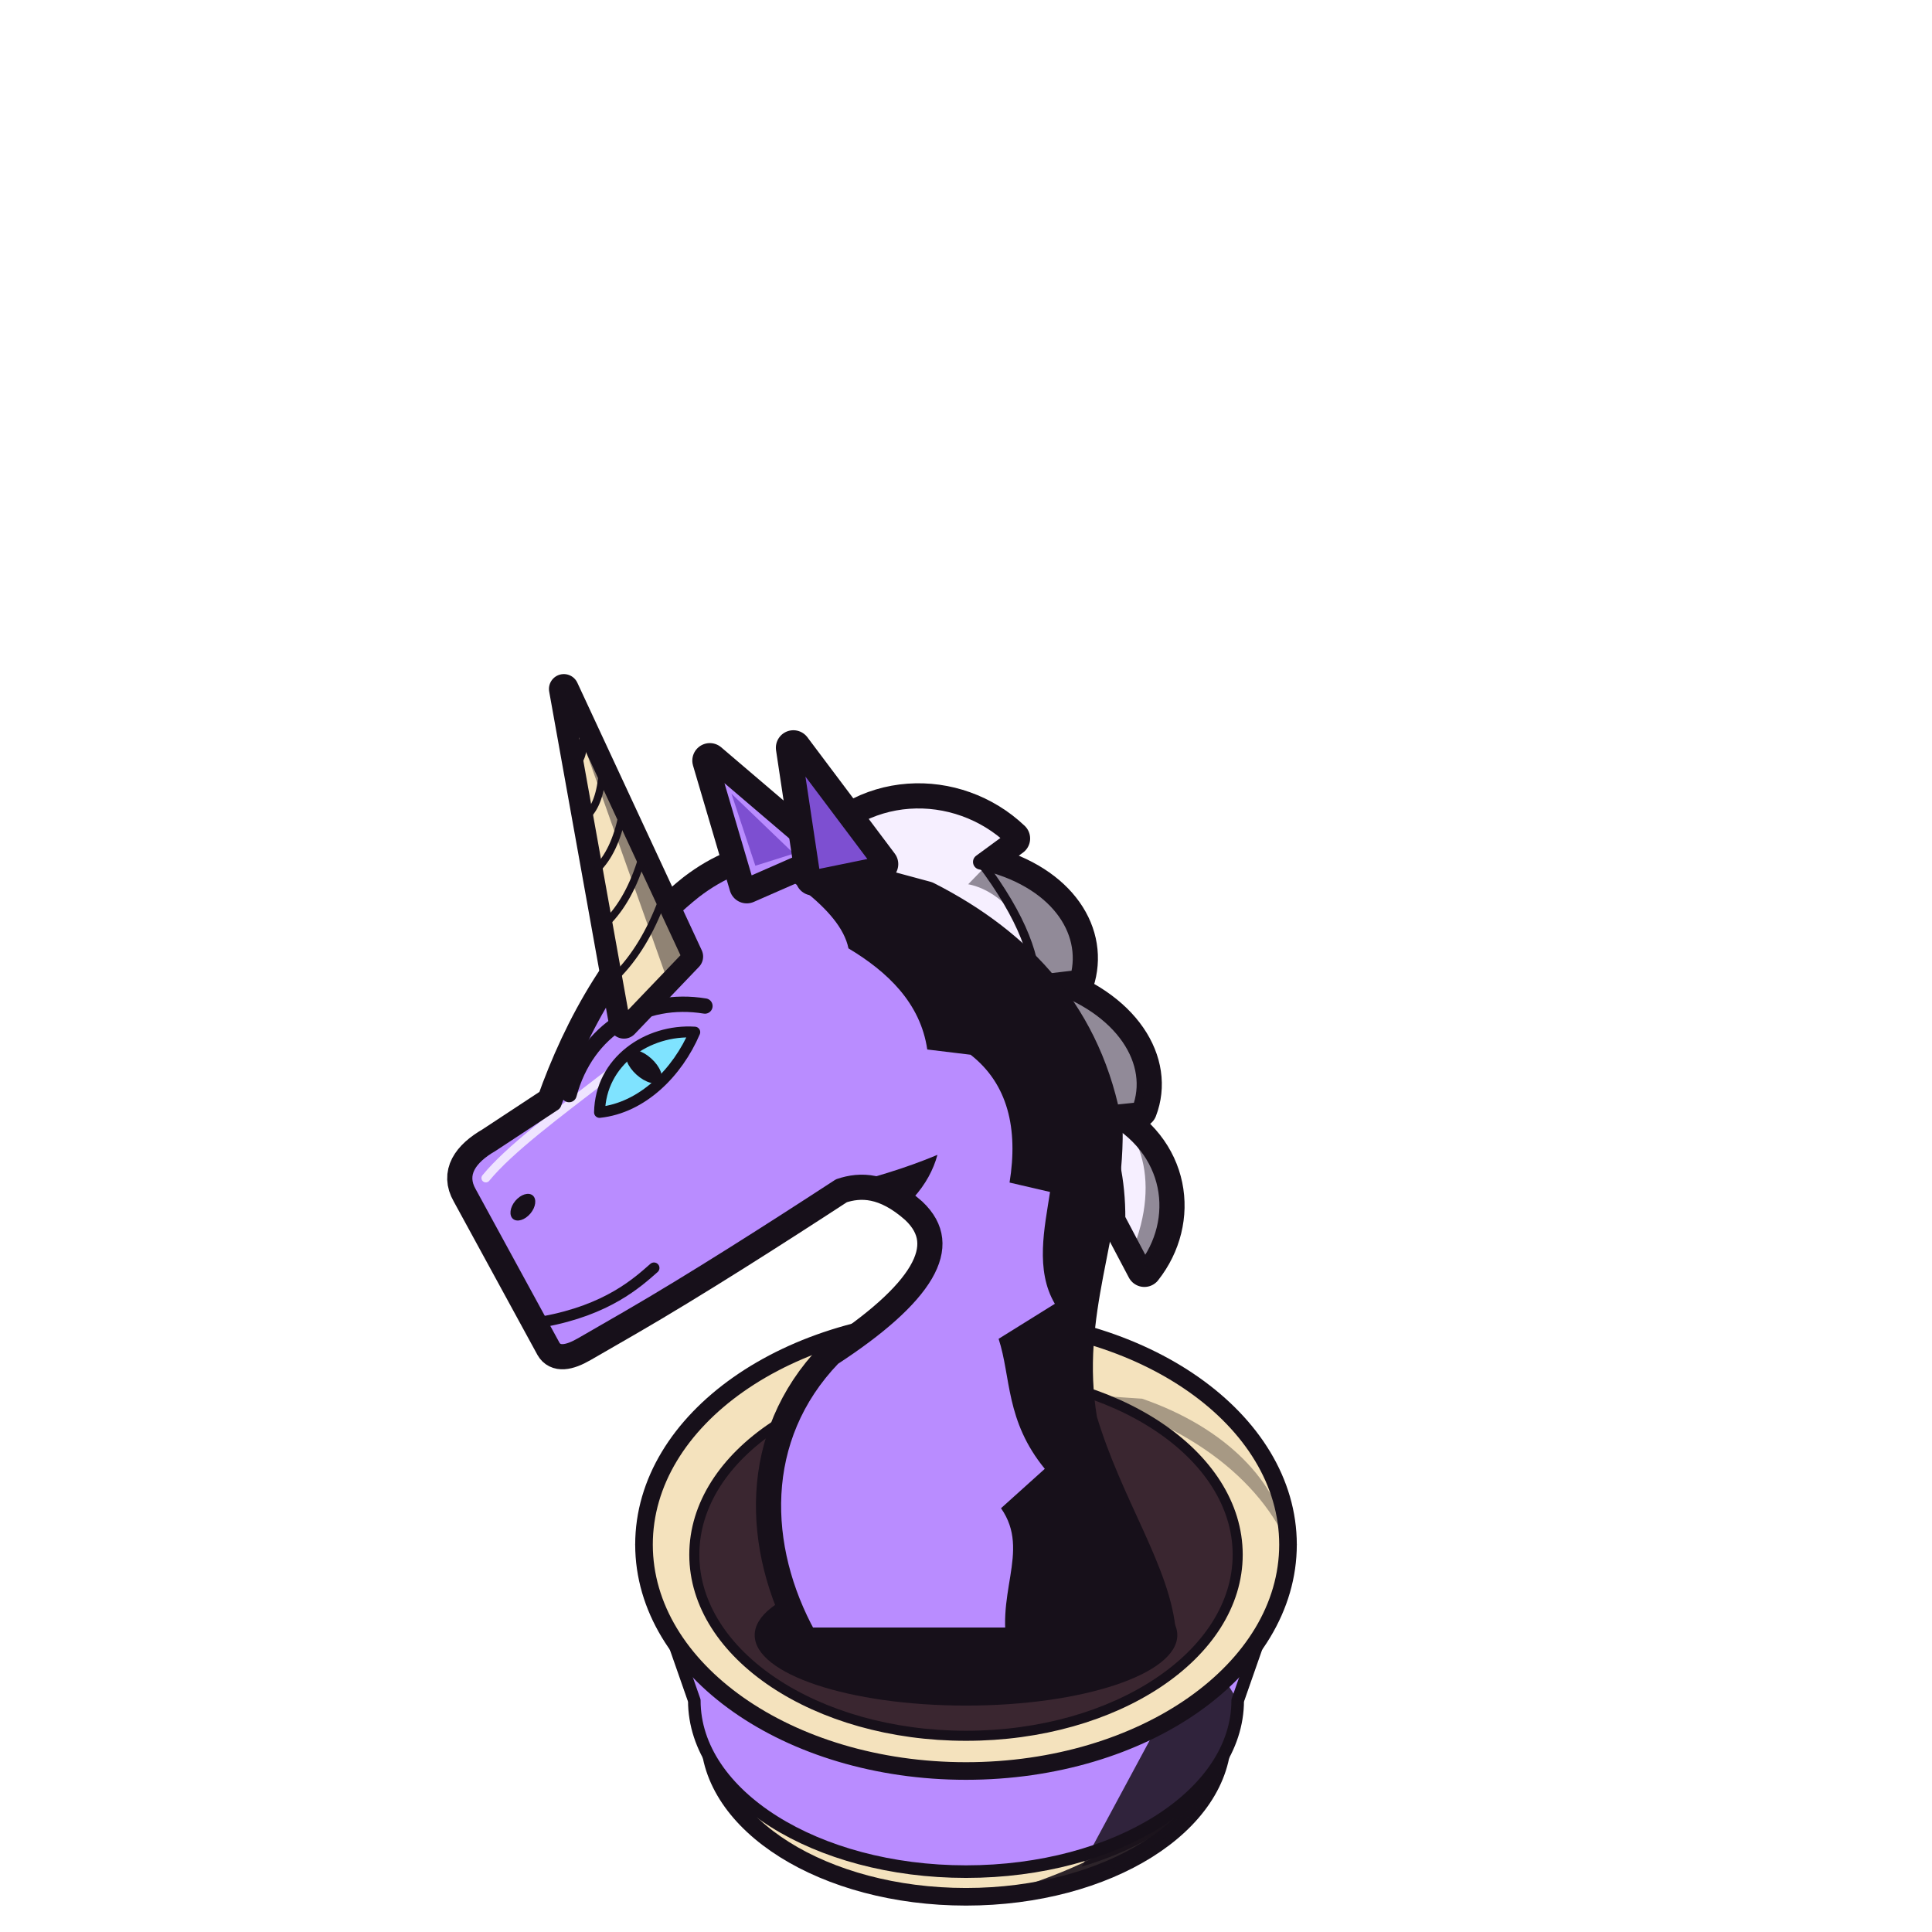
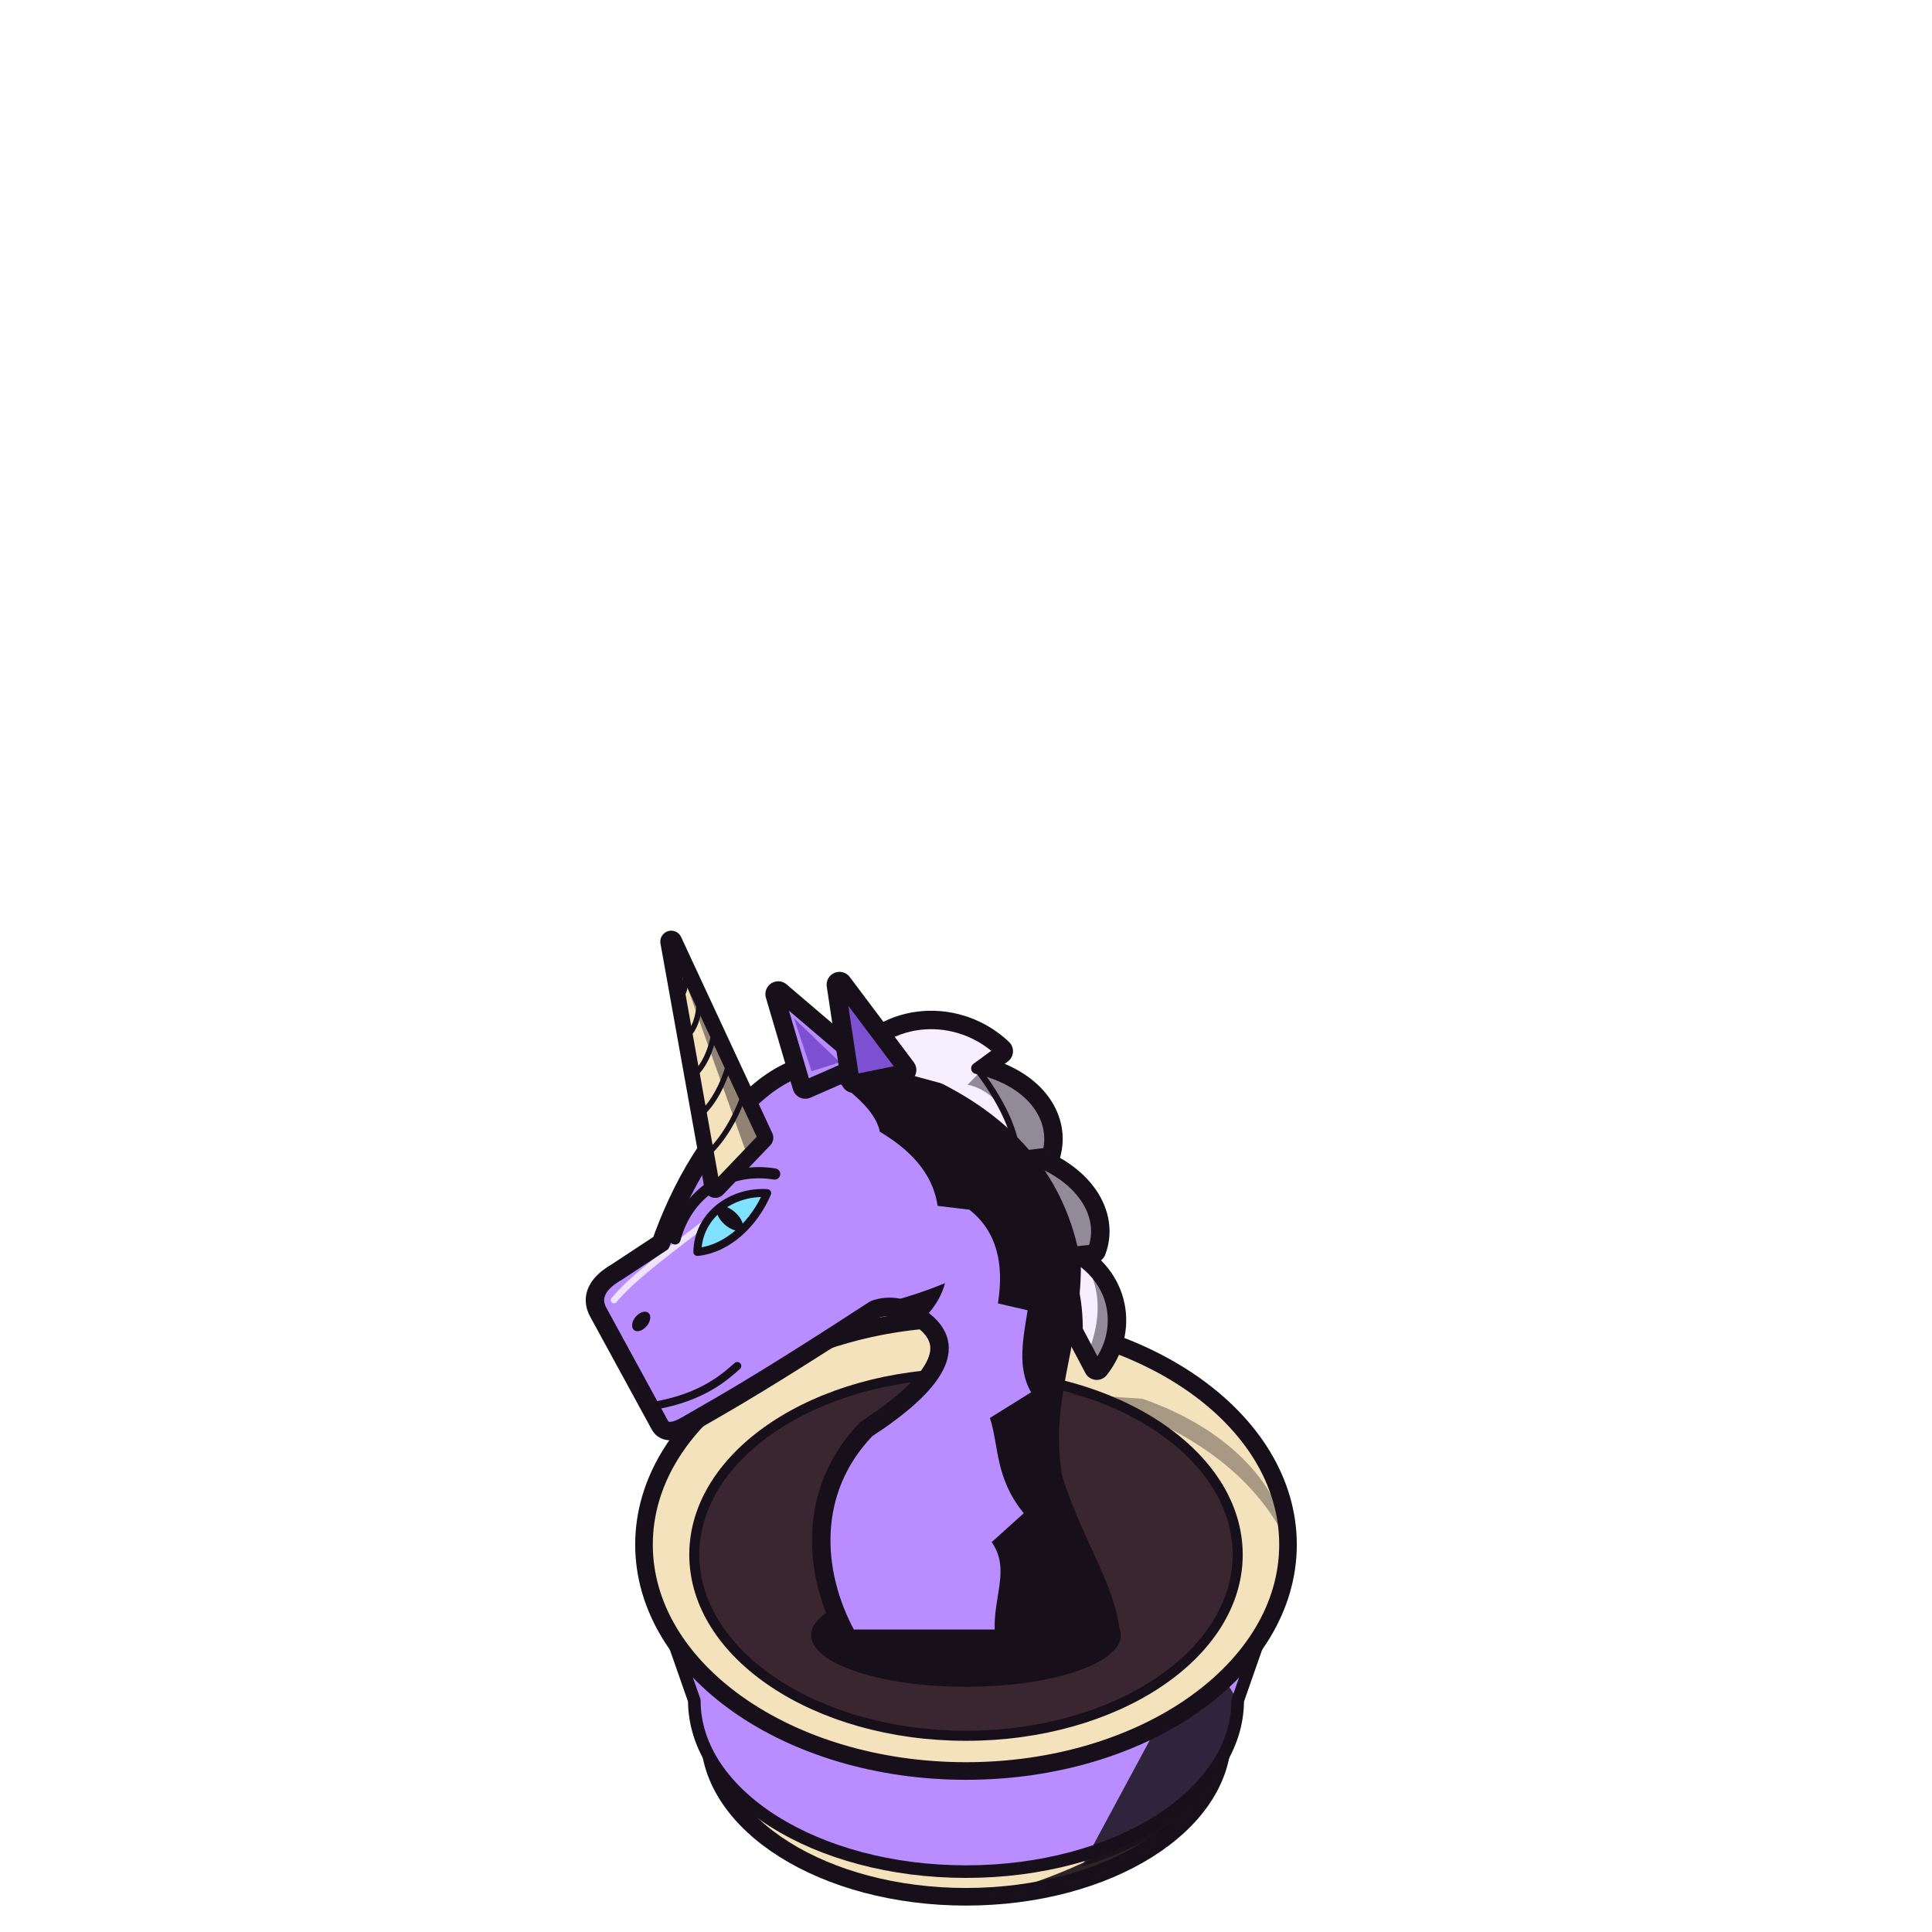
<svg xmlns="http://www.w3.org/2000/svg" viewBox="0 0 768 768" width="768" height="768">
  <path d="M256,614 L282,690 A102,64 0 0 0 486,690 L512,614 Z" fill="#f4e2bd" stroke="#17101a" stroke-width="7" stroke-linejoin="round" />
  <path d="M498,614 L486,690 A102,64 0 0 1 392,754 C440,742 478,716 486,690 Z" fill="#17101a" opacity=".9" />
  <path d="M262,636 L276,676 A108,68 0 0 0 492,676 L506,636 A128,90 0 0 1 262,636 Z" fill="#b98cff" stroke="#17101a" stroke-width="5" stroke-linejoin="round" />
  <path d="M470,640 L492,676 A108,68 0 0 1 430,742 L458,690 Z" fill="#17101a" opacity=".85" />
  <ellipse cx="384" cy="614" rx="128" ry="90" fill="#f4e2bd" stroke="#17101a" stroke-width="7" />
  <ellipse cx="384" cy="618" rx="108" ry="72" fill="#3a2630" stroke="#17101a" stroke-width="4" />
  <path d="M424,554 A128,90 0 0 1 512,614 A108,72 0 0 0 454,556 Z" fill="#17101a" opacity=".35" />
-   <ellipse cx="384" cy="650" rx="84" ry="28" fill="#17101a" />
-   <g transform="translate(384 650) scale(0.87) translate(-384 -650)">
-     <path d="M311.8,296.1 C335.7,261.5 379.6,261.6 405.3,286.0 L390.7,296.7 C425.2,304.5 440.9,327.8 435.1,349.6 L420.0,351.4 C456.5,362.7 471.5,388.7 463.3,410.0 L447.9,411.6 C479.0,427.3 483.1,460.6 465.5,482.9 L453.3,459.8 C453.5,425.0 439.8,397.7 416.1,376.8 C390.9,345.1 360.5,316.5 311.8,296.1 Z" fill="none" stroke="#17101a" stroke-width="16" stroke-linejoin="round" />
-     <path d="M311.8,296.1 C335.7,261.5 379.6,261.6 405.3,286.0 L390.7,296.7 C425.2,304.5 440.9,327.8 435.1,349.6 L420.0,351.4 C456.5,362.7 471.5,388.7 463.3,410.0 L447.9,411.6 C479.0,427.3 483.1,460.6 465.5,482.9 L453.3,459.8 C453.5,425.0 439.8,397.7 416.1,376.8 C390.9,345.1 360.5,316.5 311.8,296.1 Z" fill="#f6efff" stroke="#17101a" stroke-width="7" stroke-linejoin="round" />
-     <path d="M390.7,296.7 C410.2,322.5 416.7,341.8 415.8,356.2 M420.0,351.4 C439.4,377.1 446.0,396.5 447.2,414.3" fill="none" stroke="#17101a" stroke-width="4" />
-     <path d="M405.3,286.0 L390.7,296.7 C425.2,304.5 440.9,327.8 435.1,349.6 L420.0,351.4 C456.5,362.7 471.5,388.7 463.3,410.0 L447.9,411.6 C479.0,427.3 483.1,460.6 465.5,482.9 L462.0,468.9 C473.5,435.0 458.7,410.2 441.3,408.4 C448.6,381.1 433.2,362.3 416.0,360.6 C421.6,334.3 403.2,310.3 385.0,306.9 Z" fill="#17101a" opacity=".45" />
-     <clipPath id="c2">
-       <path d="M195.2,518.1 L156.9,447.9 C151.9,439.2 156.9,431.7 167.3,425.7 L195.7,407.0 C208.0,372.2 228.1,335.2 259.8,310.0 C283.8,291.5 312.3,288.9 335.7,305.4 L365.7,313.5 C408.2,335.1 438.9,368.2 447.6,418.8 C448.1,466.0 427.6,502.3 436.0,552.0 C448.0,592.0 470.0,622.0 472.0,650.0 L312.0,650.0 C290.0,610.0 288.0,560.0 323.3,523.3 C365.1,496.0 380.9,472.5 361.6,454.4 C347.4,441.8 335.8,441.6 326.1,444.9 C295.9,464.6 258.8,488.3 229.4,505.3 L208.6,517.3 C201.7,521.3 197.2,521.6 195.2,518.1 Z" />
-     </clipPath>
-     <path d="M195.2,518.1 L156.9,447.9 C151.9,439.2 156.9,431.7 167.3,425.7 L195.7,407.0 C208.0,372.2 228.1,335.2 259.8,310.0 C283.8,291.5 312.3,288.9 335.7,305.4 L365.7,313.5 C408.2,335.1 438.9,368.2 447.6,418.8 C448.1,466.0 427.6,502.3 436.0,552.0 C448.0,592.0 470.0,622.0 472.0,650.0 L312.0,650.0 C290.0,610.0 288.0,560.0 323.3,523.3 C365.1,496.0 380.9,472.5 361.6,454.4 C347.4,441.8 335.8,441.6 326.1,444.9 C295.9,464.6 258.8,488.3 229.4,505.3 L208.6,517.3 C201.7,521.3 197.2,521.6 195.2,518.1 Z" fill="none" stroke="#17101a" stroke-width="16" stroke-linejoin="round" />
-     <path d="M195.2,518.1 L156.9,447.9 C151.9,439.2 156.9,431.7 167.3,425.7 L195.7,407.0 C208.0,372.2 228.1,335.2 259.8,310.0 C283.8,291.5 312.3,288.9 335.7,305.4 L365.7,313.5 C408.2,335.1 438.9,368.2 447.6,418.8 C448.1,466.0 427.6,502.3 436.0,552.0 C448.0,592.0 470.0,622.0 472.0,650.0 L312.0,650.0 C290.0,610.0 288.0,560.0 323.3,523.3 C365.1,496.0 380.9,472.5 361.6,454.4 C347.4,441.8 335.8,441.6 326.1,444.9 C295.9,464.6 258.8,488.3 229.4,505.3 L208.6,517.3 C201.7,521.3 197.2,521.6 195.2,518.1 Z" fill="#b98cff" />
-     <g clip-path="url(#c2)">
-       <path d="M276.3,286.6 L404.5,212.6 L448.5,288.8 L488.5,358.1 L527.7,451.3 L520.0,560.0 L520.0,660.0 L404.0,660.0 C396.0,632.0 414.0,612.0 400.0,592.0 L420.0,574.0 C402.0,552.0 404.6,532.0 398.9,514.6 L424.6,498.6 C415.5,483.2 419.9,463.8 422.4,447.5 L403.9,443.2 C407.9,418.5 403.1,398.1 386.1,384.8 L366.3,382.4 C363.2,361.1 348.0,346.8 330.3,336.2 C326.5,317.6 298.7,301.4 276.3,286.6 Z" fill="#17101a" />
-       <g transform="translate(44 0) rotate(-30 404 520)">
-         <path d="M336,394 C300,396 256,398 222,398 C246,408 290,414 336,418 C356,420 372,414 382,404 C366,402 350,398 336,394 Z" fill="#17101a" />
-         <path d="M198,310 C214,304 240,301 270,297" fill="none" stroke="#efe4ff" stroke-width="4" stroke-linecap="round" />
-       </g>
-     </g>
-     <path d="M195.2,518.1 L156.9,447.9 C151.9,439.2 156.9,431.7 167.3,425.7 L195.7,407.0 C208.0,372.2 228.1,335.2 259.8,310.0 C283.8,291.5 312.3,288.9 335.7,305.4 L365.7,313.5 C408.2,335.1 438.9,368.2 447.6,418.8 C448.1,466.0 427.6,502.3 436.0,552.0 C448.0,592.0 470.0,622.0 472.0,650.0 L312.0,650.0 C290.0,610.0 288.0,560.0 323.3,523.3 C365.1,496.0 380.9,472.5 361.6,454.4 C347.4,441.8 335.8,441.6 326.1,444.9 C295.9,464.6 258.8,488.3 229.4,505.3 L208.6,517.3 C201.7,521.3 197.2,521.6 195.2,518.1 Z" fill="none" stroke="#17101a" stroke-width="7" stroke-linejoin="round" />
-     <g transform="translate(44 0) rotate(-30 404 520)">
-       <g transform="translate(284,304)">
-         <g transform="scale(1)">
-           <path d="M-26,6 C-14,-14 12,-16 30,-4 C14,8 -8,14 -26,6 Z" fill="#7fe3ff" stroke="#17101a" stroke-width="5" stroke-linejoin="round" />
-           <ellipse cx="2" cy="-2" rx="5" ry="10" transform="rotate(-18 2 -2)" fill="#17101a" />
-           <path d="M-34,-8 C-12,-30 18,-30 40,-12" fill="none" stroke="#17101a" stroke-width="7" stroke-linecap="round" />
+   <g transform="translate(384 650) scale(0.733) translate(-384 -650)">
+     <ellipse cx="384" cy="650" rx="84" ry="28" fill="#17101a" />
+     <g transform="translate(384 650) scale(0.87) translate(-384 -650)">
+       <path d="M311.8,296.1 C335.7,261.5 379.6,261.6 405.3,286.0 L390.7,296.7 C425.2,304.5 440.9,327.8 435.1,349.6 L420.0,351.4 C456.5,362.7 471.5,388.7 463.3,410.0 L447.9,411.6 C479.0,427.3 483.1,460.6 465.5,482.9 L453.3,459.8 C453.5,425.0 439.8,397.7 416.1,376.8 C390.9,345.1 360.5,316.5 311.8,296.1 Z" fill="none" stroke="#17101a" stroke-width="16" stroke-linejoin="round" />
+       <path d="M311.8,296.1 C335.7,261.5 379.6,261.6 405.3,286.0 L390.7,296.7 C425.2,304.5 440.9,327.8 435.1,349.6 L420.0,351.4 C456.5,362.7 471.5,388.7 463.3,410.0 L447.9,411.6 C479.0,427.3 483.1,460.6 465.5,482.9 L453.3,459.8 C453.5,425.0 439.8,397.7 416.1,376.8 C390.9,345.1 360.5,316.5 311.8,296.1 Z" fill="#f6efff" stroke="#17101a" stroke-width="7" stroke-linejoin="round" />
+       <path d="M390.7,296.7 C410.2,322.5 416.7,341.8 415.8,356.2 M420.0,351.4 C439.4,377.1 446.0,396.5 447.2,414.3" fill="none" stroke="#17101a" stroke-width="4" />
+       <path d="M405.3,286.0 L390.7,296.7 C425.2,304.5 440.9,327.8 435.1,349.6 L420.0,351.4 C456.5,362.7 471.5,388.7 463.3,410.0 L447.9,411.6 C479.0,427.3 483.1,460.6 465.5,482.9 L462.0,468.9 C473.5,435.0 458.7,410.2 441.3,408.4 C448.6,381.1 433.2,362.3 416.0,360.6 C421.6,334.3 403.2,310.3 385.0,306.9 Z" fill="#17101a" opacity=".45" />
+       <clipPath id="c2">
+         <path d="M195.2,518.1 L156.9,447.9 C151.9,439.2 156.9,431.7 167.3,425.7 L195.7,407.0 C208.0,372.2 228.1,335.2 259.8,310.0 C283.8,291.5 312.3,288.9 335.7,305.4 L365.7,313.5 C408.2,335.1 438.9,368.2 447.6,418.8 C448.1,466.0 427.6,502.3 436.0,552.0 C448.0,592.0 470.0,622.0 472.0,650.0 L312.0,650.0 C290.0,610.0 288.0,560.0 323.3,523.3 C365.1,496.0 380.9,472.5 361.6,454.4 C347.4,441.8 335.8,441.6 326.1,444.9 C295.9,464.6 258.8,488.3 229.4,505.3 L208.6,517.3 C201.7,521.3 197.2,521.6 195.2,518.1 Z" />
+       </clipPath>
+       <path d="M195.2,518.1 L156.9,447.9 C151.9,439.2 156.9,431.7 167.3,425.7 L195.7,407.0 C208.0,372.2 228.1,335.2 259.8,310.0 C283.8,291.5 312.3,288.9 335.7,305.4 L365.7,313.5 C408.2,335.1 438.9,368.2 447.6,418.8 C448.1,466.0 427.6,502.3 436.0,552.0 C448.0,592.0 470.0,622.0 472.0,650.0 L312.0,650.0 C290.0,610.0 288.0,560.0 323.3,523.3 C365.1,496.0 380.9,472.5 361.6,454.4 C347.4,441.8 335.8,441.6 326.1,444.9 C295.9,464.6 258.8,488.3 229.4,505.3 L208.6,517.3 C201.7,521.3 197.2,521.6 195.2,518.1 Z" fill="none" stroke="#17101a" stroke-width="16" stroke-linejoin="round" />
+       <path d="M195.2,518.1 L156.9,447.9 C151.9,439.2 156.9,431.7 167.3,425.7 L195.7,407.0 C208.0,372.2 228.1,335.2 259.8,310.0 C283.8,291.5 312.3,288.9 335.7,305.4 L365.7,313.5 C408.2,335.1 438.9,368.2 447.6,418.8 C448.1,466.0 427.6,502.3 436.0,552.0 C448.0,592.0 470.0,622.0 472.0,650.0 L312.0,650.0 C290.0,610.0 288.0,560.0 323.3,523.3 C365.1,496.0 380.9,472.5 361.6,454.4 C347.4,441.8 335.8,441.6 326.1,444.9 C295.9,464.6 258.8,488.3 229.4,505.3 L208.6,517.3 C201.7,521.3 197.2,521.6 195.2,518.1 Z" fill="#b98cff" />
+       <g clip-path="url(#c2)">
+         <path d="M276.3,286.6 L404.5,212.6 L448.5,288.8 L488.5,358.1 L527.7,451.3 L520.0,560.0 L520.0,660.0 L404.0,660.0 C396.0,632.0 414.0,612.0 400.0,592.0 L420.0,574.0 C402.0,552.0 404.6,532.0 398.9,514.6 L424.6,498.6 C415.5,483.2 419.9,463.8 422.4,447.5 L403.9,443.2 C407.9,418.5 403.1,398.1 386.1,384.8 L366.3,382.4 C363.2,361.1 348.0,346.8 330.3,336.2 C326.5,317.6 298.7,301.4 276.3,286.6 Z" fill="#17101a" />
+         <g transform="translate(44 0) rotate(-30 404 520)">
+           <path d="M336,394 C300,396 256,398 222,398 C246,408 290,414 336,418 C356,420 372,414 382,404 C366,402 350,398 336,394 Z" fill="#17101a" />
+           <path d="M198,310 C214,304 240,301 270,297" fill="none" stroke="#efe4ff" stroke-width="4" stroke-linecap="round" />
        </g>
      </g>
-       <ellipse cx="206" cy="330" rx="7" ry="4.5" fill="#17101a" transform="rotate(-20 206 330)" />
-       <path d="M188,380 C216,390 234,386 244,384" fill="none" stroke="#17101a" stroke-width="5" stroke-linecap="round" />
-     </g>
-     <g transform="translate(44 0) rotate(-30 404 520)">
-       <path d="M368,254 L382,196 L404,258 Z" fill="none" stroke="#17101a" stroke-width="16" stroke-linejoin="round" />
-       <path d="M368,254 L382,196 L404,258 Z" fill="#b98cff" stroke="#17101a" stroke-width="7" stroke-linejoin="round" />
-       <path d="M376,248 L383,214 L394,252 Z" fill="#7d4fd1" />
-       <path d="M396,266 L418,210 L426,276 Z" fill="none" stroke="#17101a" stroke-width="16" stroke-linejoin="round" />
-       <path d="M396,266 L418,210 L426,276 Z" fill="#7d4fd1" stroke="#17101a" stroke-width="7" stroke-linejoin="round" />
-       <g transform="translate(310 272) scale(0.85) translate(-310 -272)">
-         <path d="M284,282 L332,268 L346,110 Z" fill="none" stroke="#17101a" stroke-width="16" stroke-linejoin="round" />
-         <path d="M284,282 L332,268 L346,110 Z" fill="#f4e2bd" stroke="#17101a" stroke-width="7" stroke-linejoin="round" />
-         <path d="M316,273 L332,268 L346,110 Z" fill="#17101a" opacity=".45" />
-         <path d="M292.68,257.92 Q313.81,252.37 334.94,234.82" fill="none" stroke="#17101a" stroke-width="4" />
-         <path d="M302.6,230.4 Q319.89,225.97 337.18,209.54" fill="none" stroke="#17101a" stroke-width="4" />
-         <path d="M312.52,202.88 Q325.97,199.57 339.42,184.26" fill="none" stroke="#17101a" stroke-width="4" />
-         <path d="M322.44,175.36 Q332.05,173.17 341.66,158.98" fill="none" stroke="#17101a" stroke-width="4" />
-         <path d="M332.36,147.84 Q338.13,146.77 343.9,133.7" fill="none" stroke="#17101a" stroke-width="4" />
+       <path d="M195.2,518.1 L156.9,447.9 C151.9,439.2 156.9,431.7 167.3,425.7 L195.7,407.0 C208.0,372.2 228.1,335.2 259.8,310.0 C283.8,291.5 312.3,288.9 335.7,305.4 L365.7,313.5 C408.2,335.1 438.9,368.2 447.6,418.8 C448.1,466.0 427.6,502.3 436.0,552.0 C448.0,592.0 470.0,622.0 472.0,650.0 L312.0,650.0 C290.0,610.0 288.0,560.0 323.3,523.3 C365.1,496.0 380.9,472.5 361.6,454.4 C347.4,441.8 335.8,441.6 326.1,444.9 C295.9,464.6 258.8,488.3 229.4,505.3 L208.6,517.3 C201.7,521.3 197.2,521.6 195.2,518.1 Z" fill="none" stroke="#17101a" stroke-width="7" stroke-linejoin="round" />
+       <g transform="translate(44 0) rotate(-30 404 520)">
+         <g transform="translate(284,304)">
+           <g transform="scale(1)">
+             <path d="M-26,6 C-14,-14 12,-16 30,-4 C14,8 -8,14 -26,6 Z" fill="#7fe3ff" stroke="#17101a" stroke-width="5" stroke-linejoin="round" />
+             <ellipse cx="2" cy="-2" rx="5" ry="10" transform="rotate(-18 2 -2)" fill="#17101a" />
+             <path d="M-34,-8 C-12,-30 18,-30 40,-12" fill="none" stroke="#17101a" stroke-width="7" stroke-linecap="round" />
+           </g>
+         </g>
+         <ellipse cx="206" cy="330" rx="7" ry="4.5" fill="#17101a" transform="rotate(-20 206 330)" />
+         <path d="M188,380 C216,390 234,386 244,384" fill="none" stroke="#17101a" stroke-width="5" stroke-linecap="round" />
+       </g>
+       <g transform="translate(44 0) rotate(-30 404 520)">
+         <path d="M368,254 L382,196 L404,258 Z" fill="none" stroke="#17101a" stroke-width="16" stroke-linejoin="round" />
+         <path d="M368,254 L382,196 L404,258 Z" fill="#b98cff" stroke="#17101a" stroke-width="7" stroke-linejoin="round" />
+         <path d="M376,248 L383,214 L394,252 Z" fill="#7d4fd1" />
+         <path d="M396,266 L418,210 L426,276 Z" fill="none" stroke="#17101a" stroke-width="16" stroke-linejoin="round" />
+         <path d="M396,266 L418,210 L426,276 Z" fill="#7d4fd1" stroke="#17101a" stroke-width="7" stroke-linejoin="round" />
+         <g transform="translate(310 272) scale(0.85) translate(-310 -272)">
+           <path d="M284,282 L332,268 L346,110 Z" fill="none" stroke="#17101a" stroke-width="16" stroke-linejoin="round" />
+           <path d="M284,282 L332,268 L346,110 Z" fill="#f4e2bd" stroke="#17101a" stroke-width="7" stroke-linejoin="round" />
+           <path d="M316,273 L332,268 L346,110 Z" fill="#17101a" opacity=".45" />
+           <path d="M292.68,257.92 Q313.81,252.37 334.94,234.82" fill="none" stroke="#17101a" stroke-width="4" />
+           <path d="M302.6,230.4 Q319.89,225.97 337.18,209.54" fill="none" stroke="#17101a" stroke-width="4" />
+           <path d="M312.52,202.88 Q325.97,199.57 339.42,184.26" fill="none" stroke="#17101a" stroke-width="4" />
+           <path d="M322.44,175.36 Q332.05,173.17 341.66,158.98" fill="none" stroke="#17101a" stroke-width="4" />
+           <path d="M332.36,147.84 Q338.13,146.77 343.9,133.7" fill="none" stroke="#17101a" stroke-width="4" />
+         </g>
      </g>
    </g>
  </g>
</svg>
